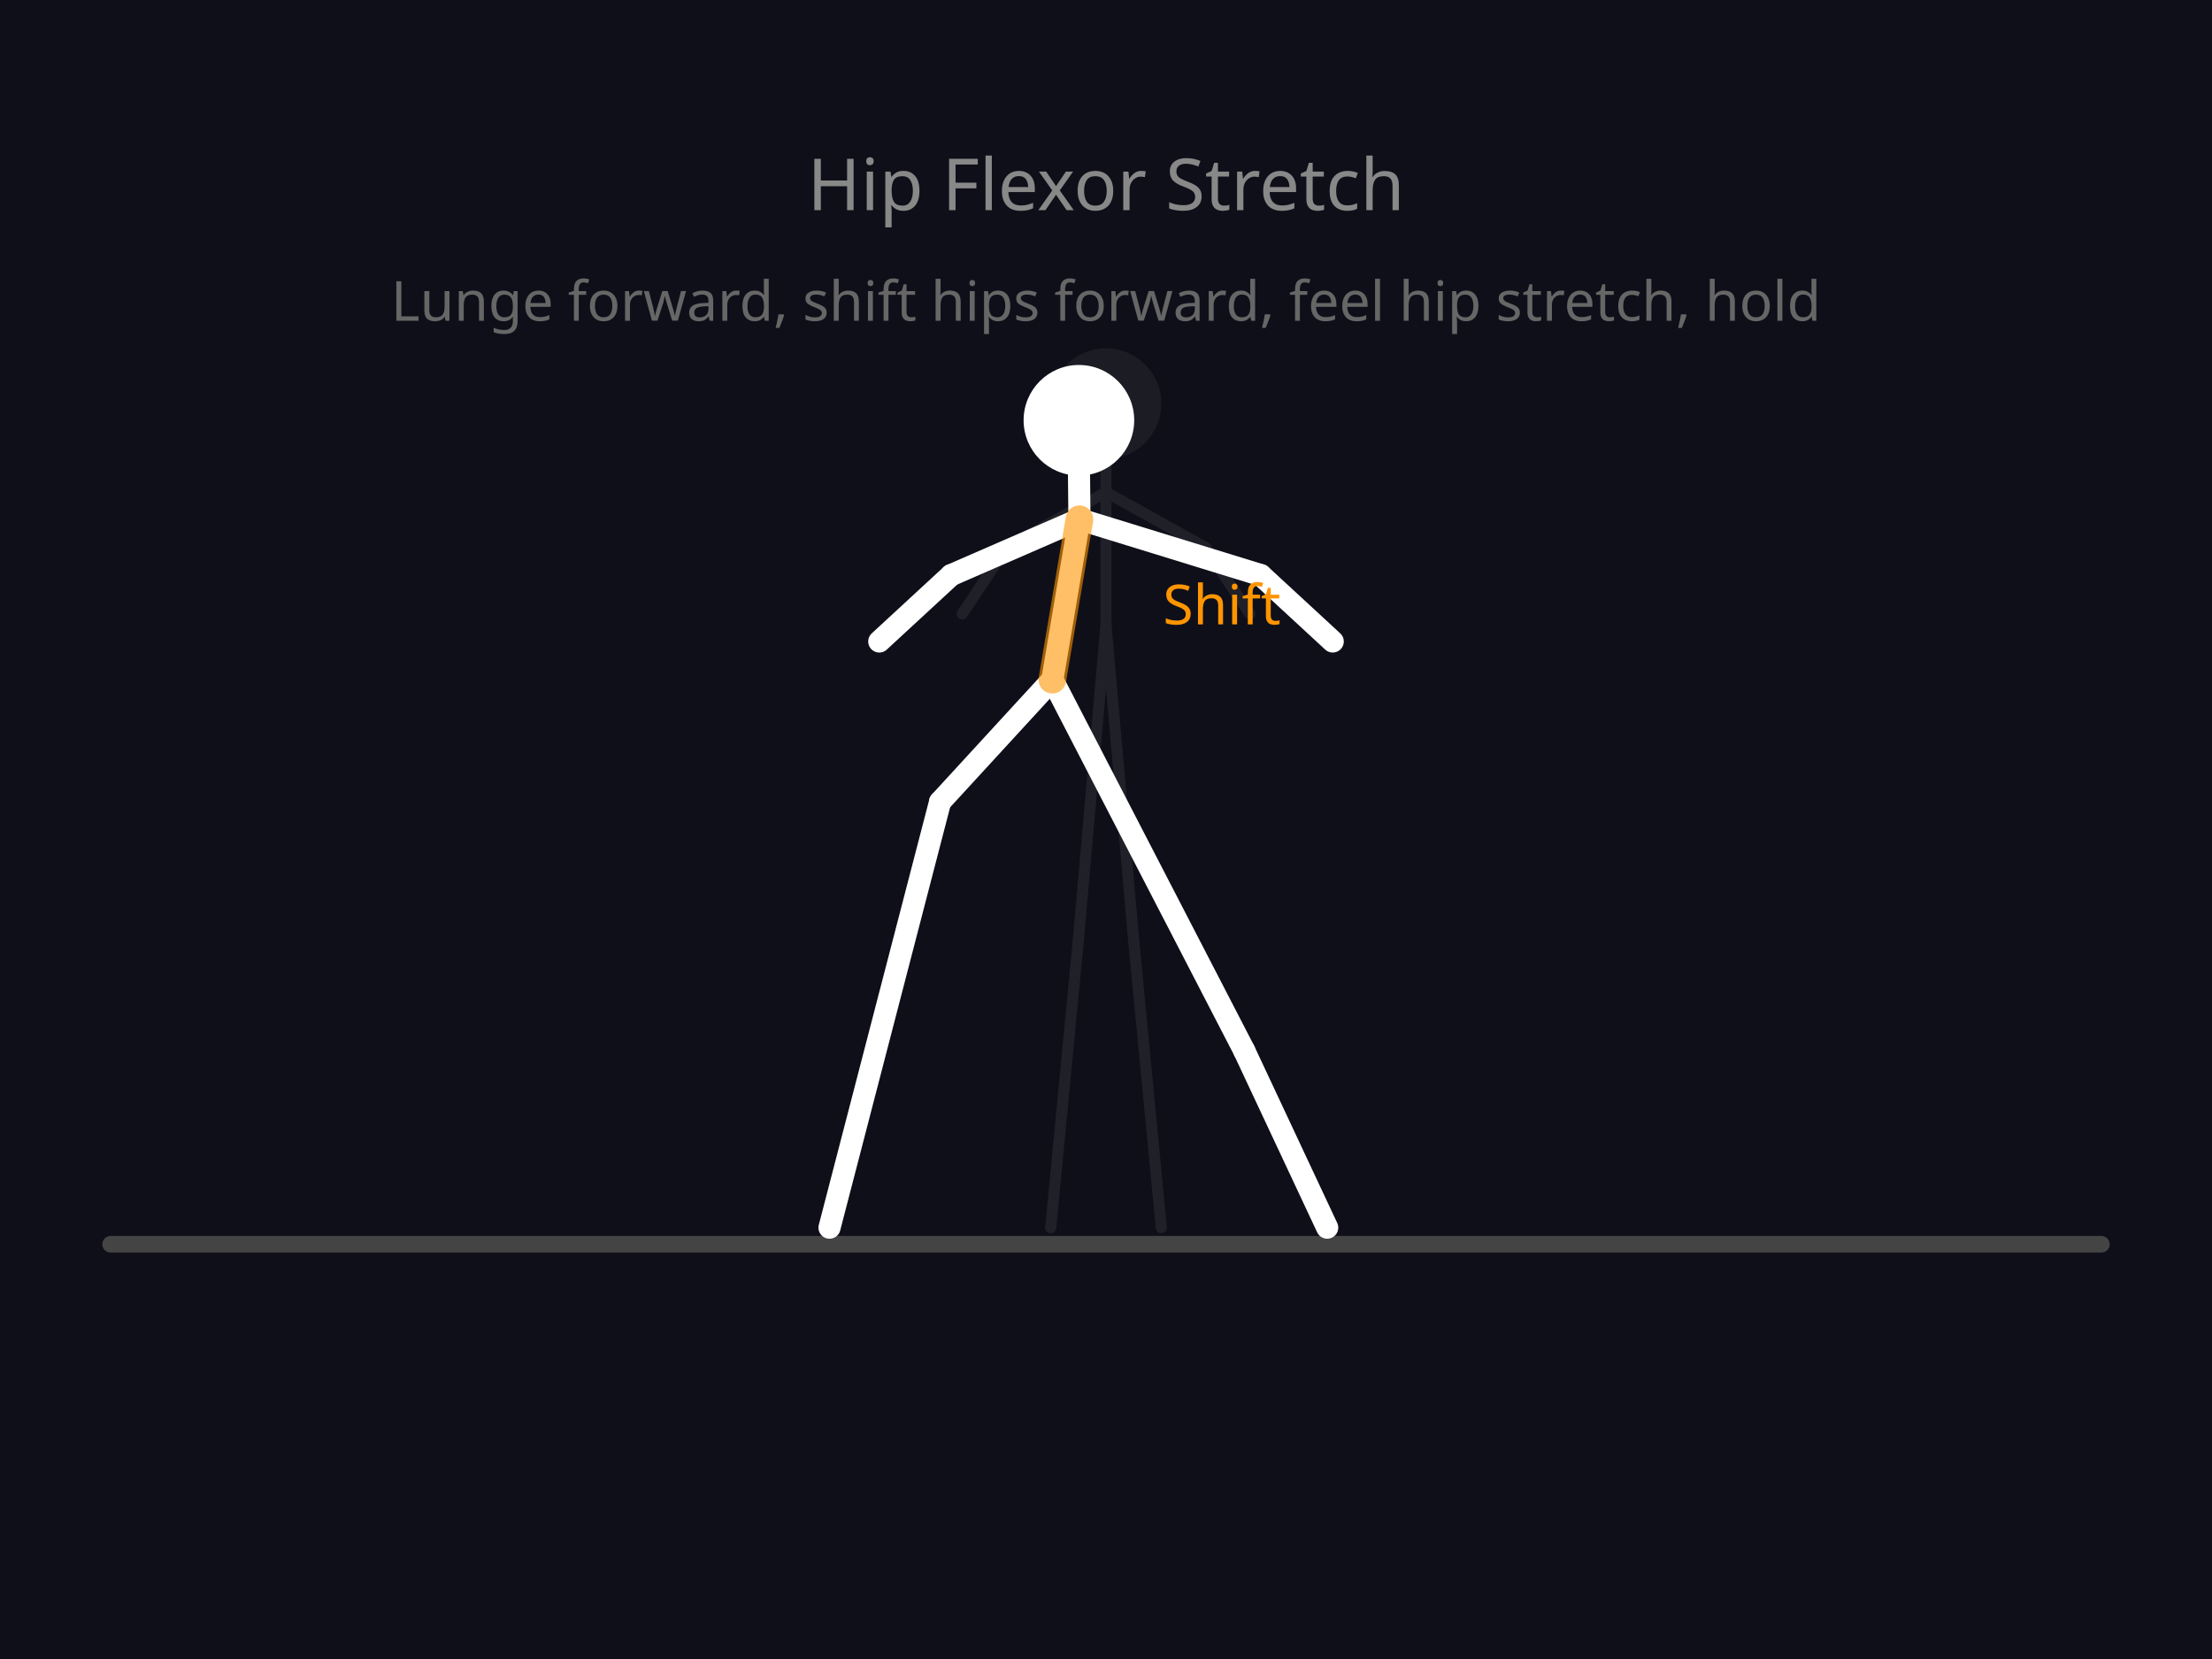
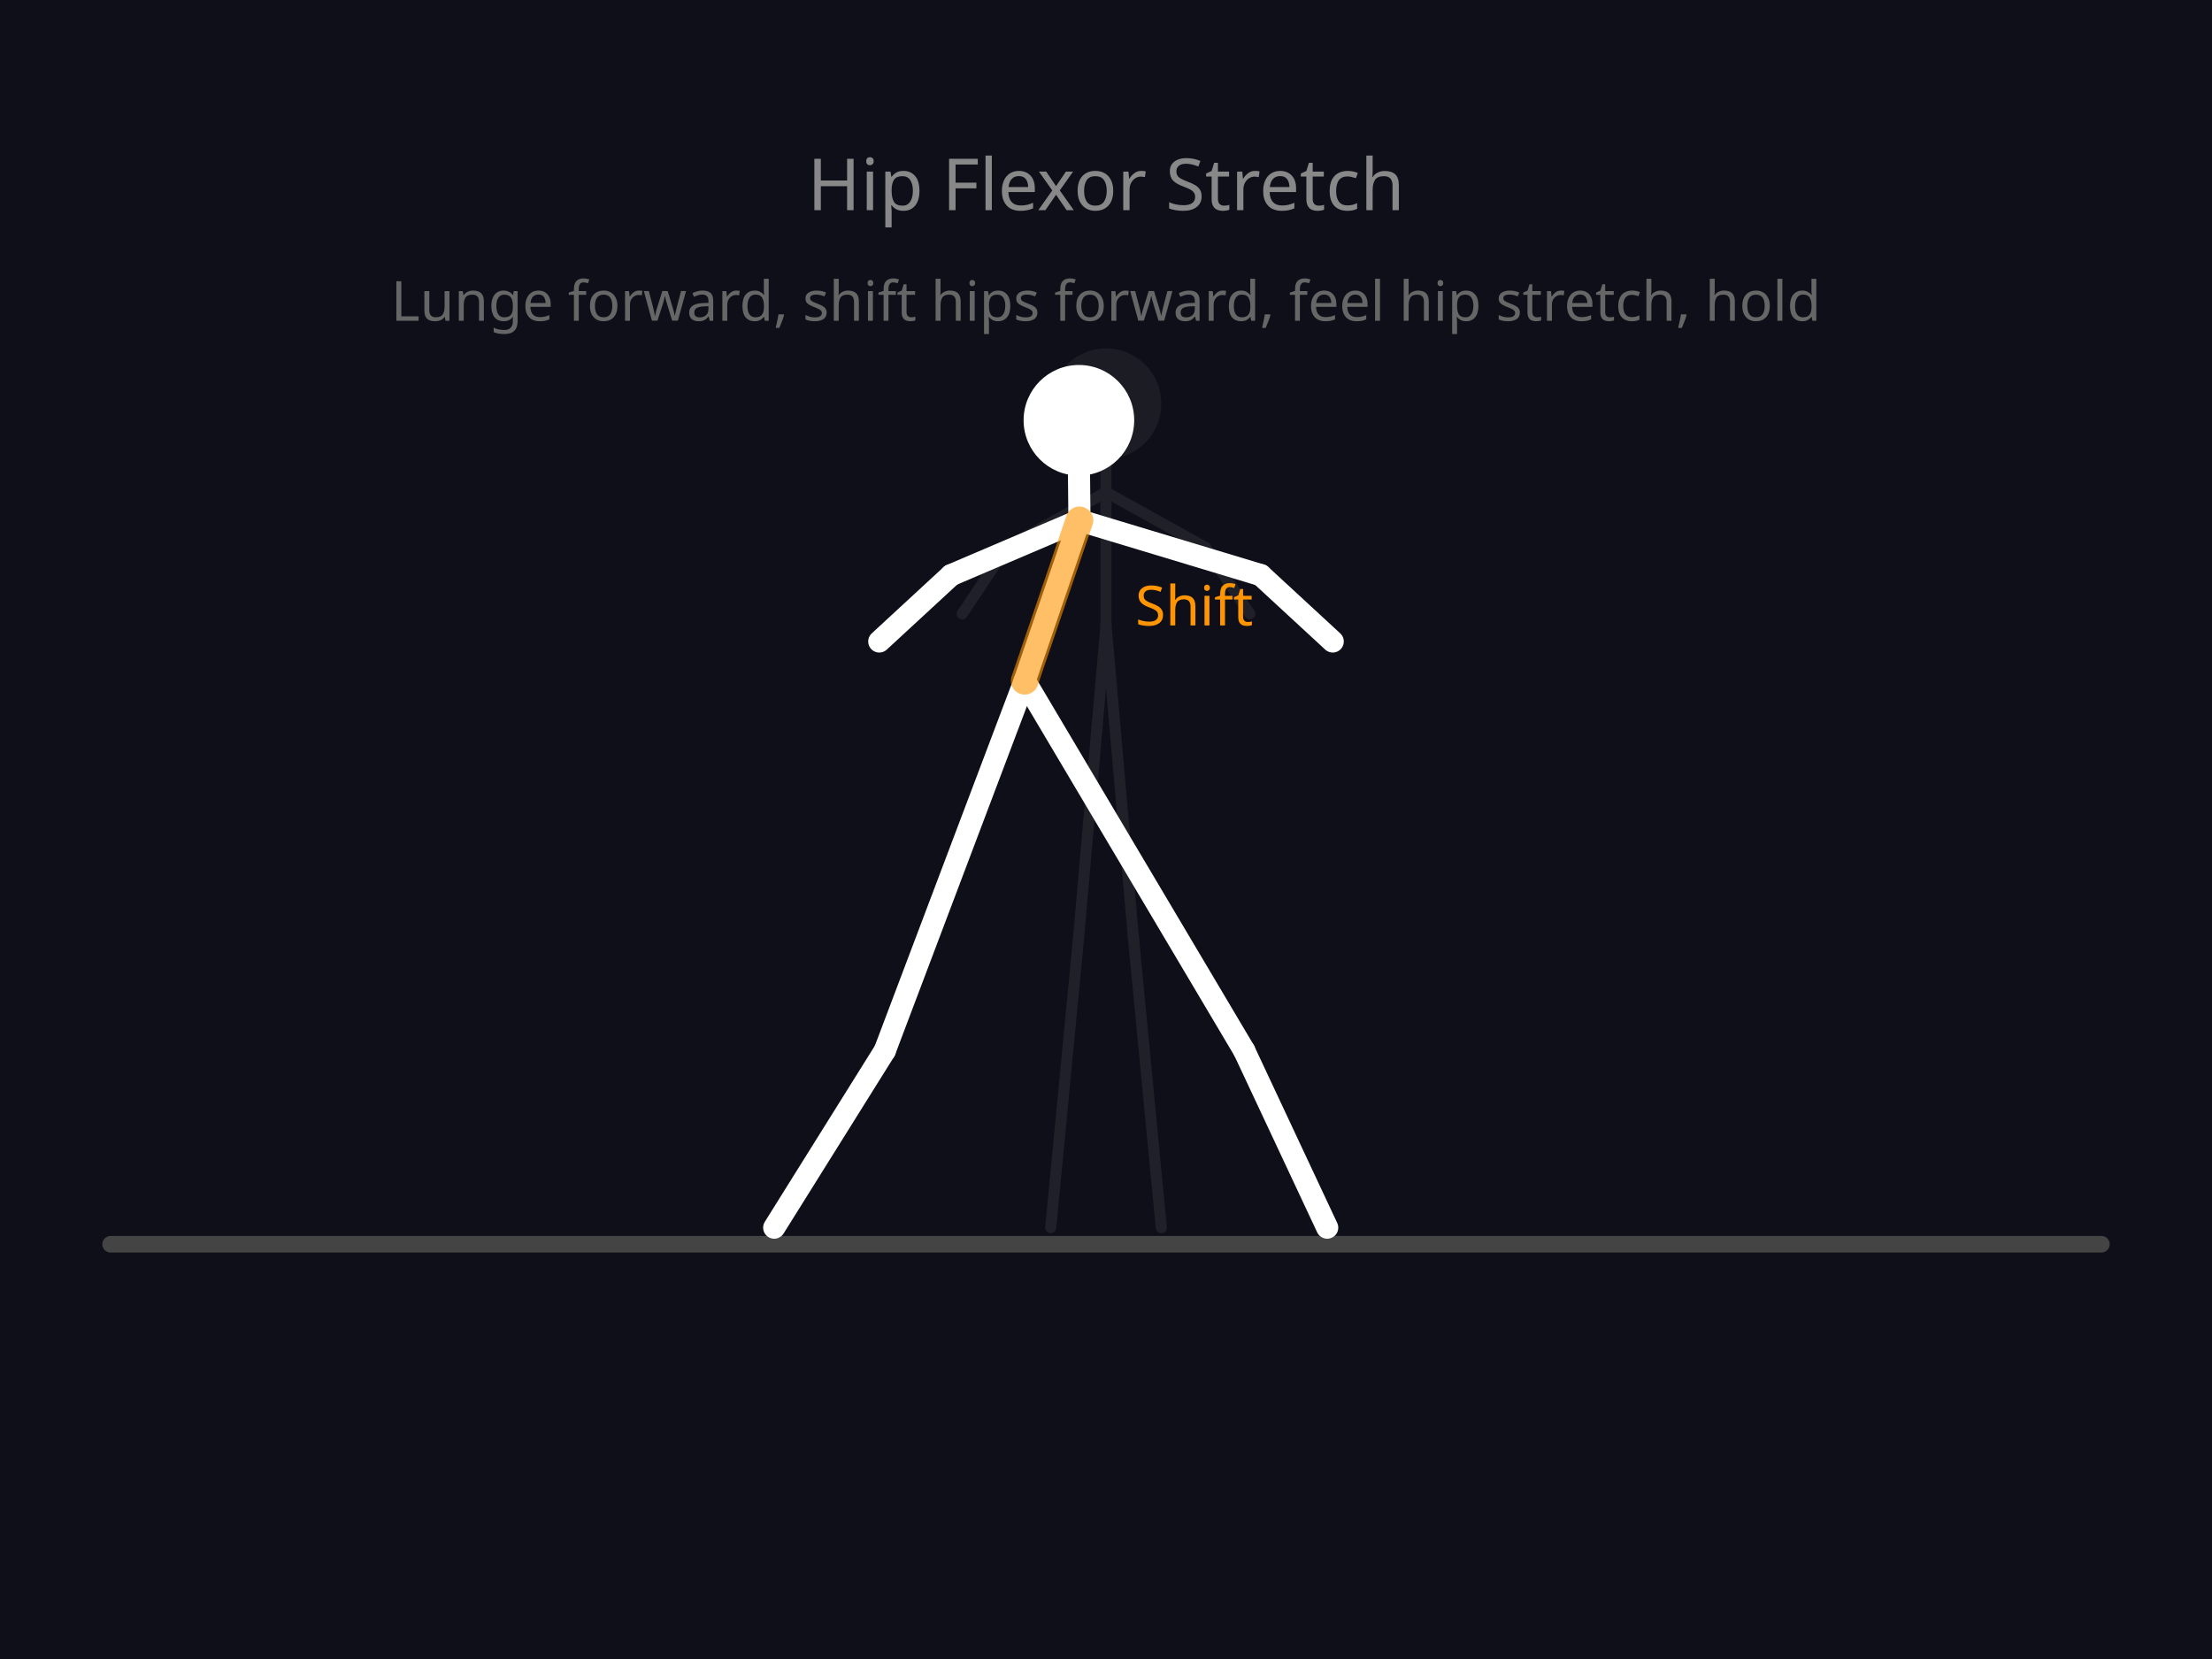
<svg xmlns="http://www.w3.org/2000/svg" viewBox="0 0 400 300">
  <rect width="400" height="300" fill="#0f0f1a" />
  <line x1="20" y1="225" x2="380" y2="225" stroke="#444" stroke-width="3" stroke-linecap="round" />
  <text x="200" y="38" fill="#888" font-size="13" font-family="sans-serif" text-anchor="middle">Hip Flexor Stretch</text>
  <text x="200" y="58" fill="#666" font-size="10" font-family="sans-serif" text-anchor="middle">Lunge forward, shift hips forward, feel hip stretch, hold</text>
  <g stroke="#555" stroke-width="2" fill="none" stroke-linecap="round" stroke-linejoin="round" opacity="0.25">
    <circle cx="200" cy="73" r="10" fill="#444" stroke="none" />
    <line x1="200" y1="73" x2="200" y2="81" />
    <line x1="200" y1="81" x2="200" y2="89" />
    <line x1="200" y1="89" x2="200" y2="113" />
    <line x1="200" y1="89" x2="182" y2="99" />
    <line x1="182" y1="99" x2="174" y2="111" />
    <line x1="200" y1="89" x2="218" y2="99" />
    <line x1="218" y1="99" x2="226" y2="111" />
    <line x1="200" y1="113" x2="195" y2="170" />
    <line x1="195" y1="170" x2="190" y2="222" />
    <line x1="200" y1="113" x2="205" y2="170" />
    <line x1="205" y1="170" x2="210" y2="222" />
  </g>
  <g stroke="#FFF" stroke-width="4" fill="none" stroke-linecap="round" stroke-linejoin="round">
    <circle cx="195.1" cy="76" r="10" fill="#FFF" stroke="none" />
    <line x1="195.1" y1="76" x2="195.1" y2="84" />
-     <line x1="195.1" y1="84" x2="195.2" y2="93.9" />
-     <line x1="195.2" y1="93.9" x2="190.3" y2="122.9" />
-     <line x1="195.2" y1="93.9" x2="172" y2="104" />
+     <line x1="195.1" y1="84" x2="195.2" y2="94.1" />
+     <line x1="195.2" y1="94.1" x2="185.3" y2="123.1" />
+     <line x1="195.2" y1="94.1" x2="172" y2="104" />
    <line x1="172" y1="104" x2="159" y2="116" />
-     <line x1="195.2" y1="93.9" x2="228" y2="104" />
+     <line x1="195.2" y1="94.1" x2="228" y2="104" />
    <line x1="228" y1="104" x2="241" y2="116" />
-     <line x1="190.3" y1="122.9" x2="170" y2="145" />
-     <line x1="170" y1="145" x2="150" y2="222" />
-     <line x1="190.3" y1="122.9" x2="225" y2="190" />
+     <line x1="185.3" y1="123.1" x2="160" y2="190" />
+     <line x1="160" y1="190" x2="140" y2="222" />
+     <line x1="185.3" y1="123.1" x2="225" y2="190" />
    <line x1="225" y1="190" x2="240" y2="222" />
-     <line x1="190.3" y1="122.9" x2="195.2" y2="93.9" stroke="#FF9500" stroke-width="5" opacity="0.6" />
+     <line x1="185.3" y1="123.1" x2="195.2" y2="94.1" stroke="#FF9500" stroke-width="5" opacity="0.6" />
  </g>
-   <text x="210.3" y="112.9" fill="#FF9500" font-size="10" font-family="sans-serif">Shift</text>
+   <text x="205.3" y="113.1" fill="#FF9500" font-size="10" font-family="sans-serif">Shift</text>
</svg>
